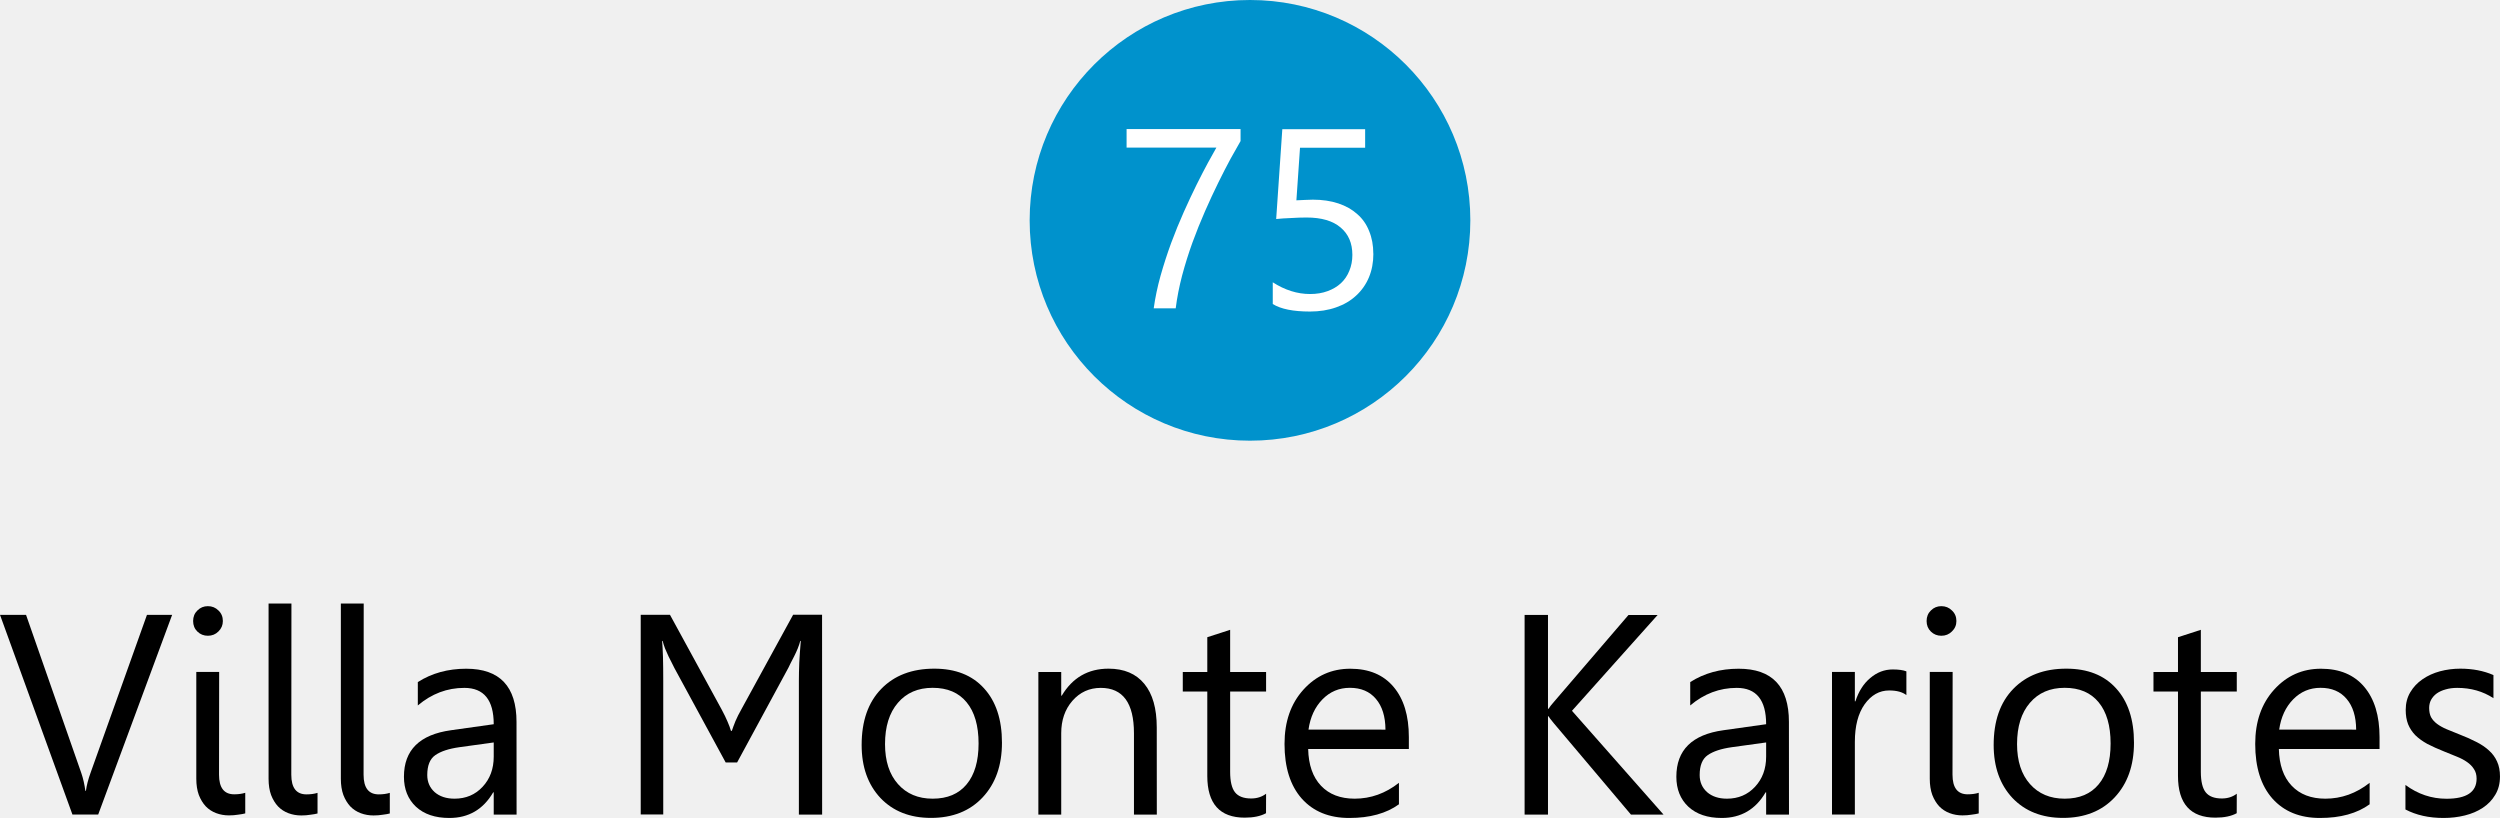
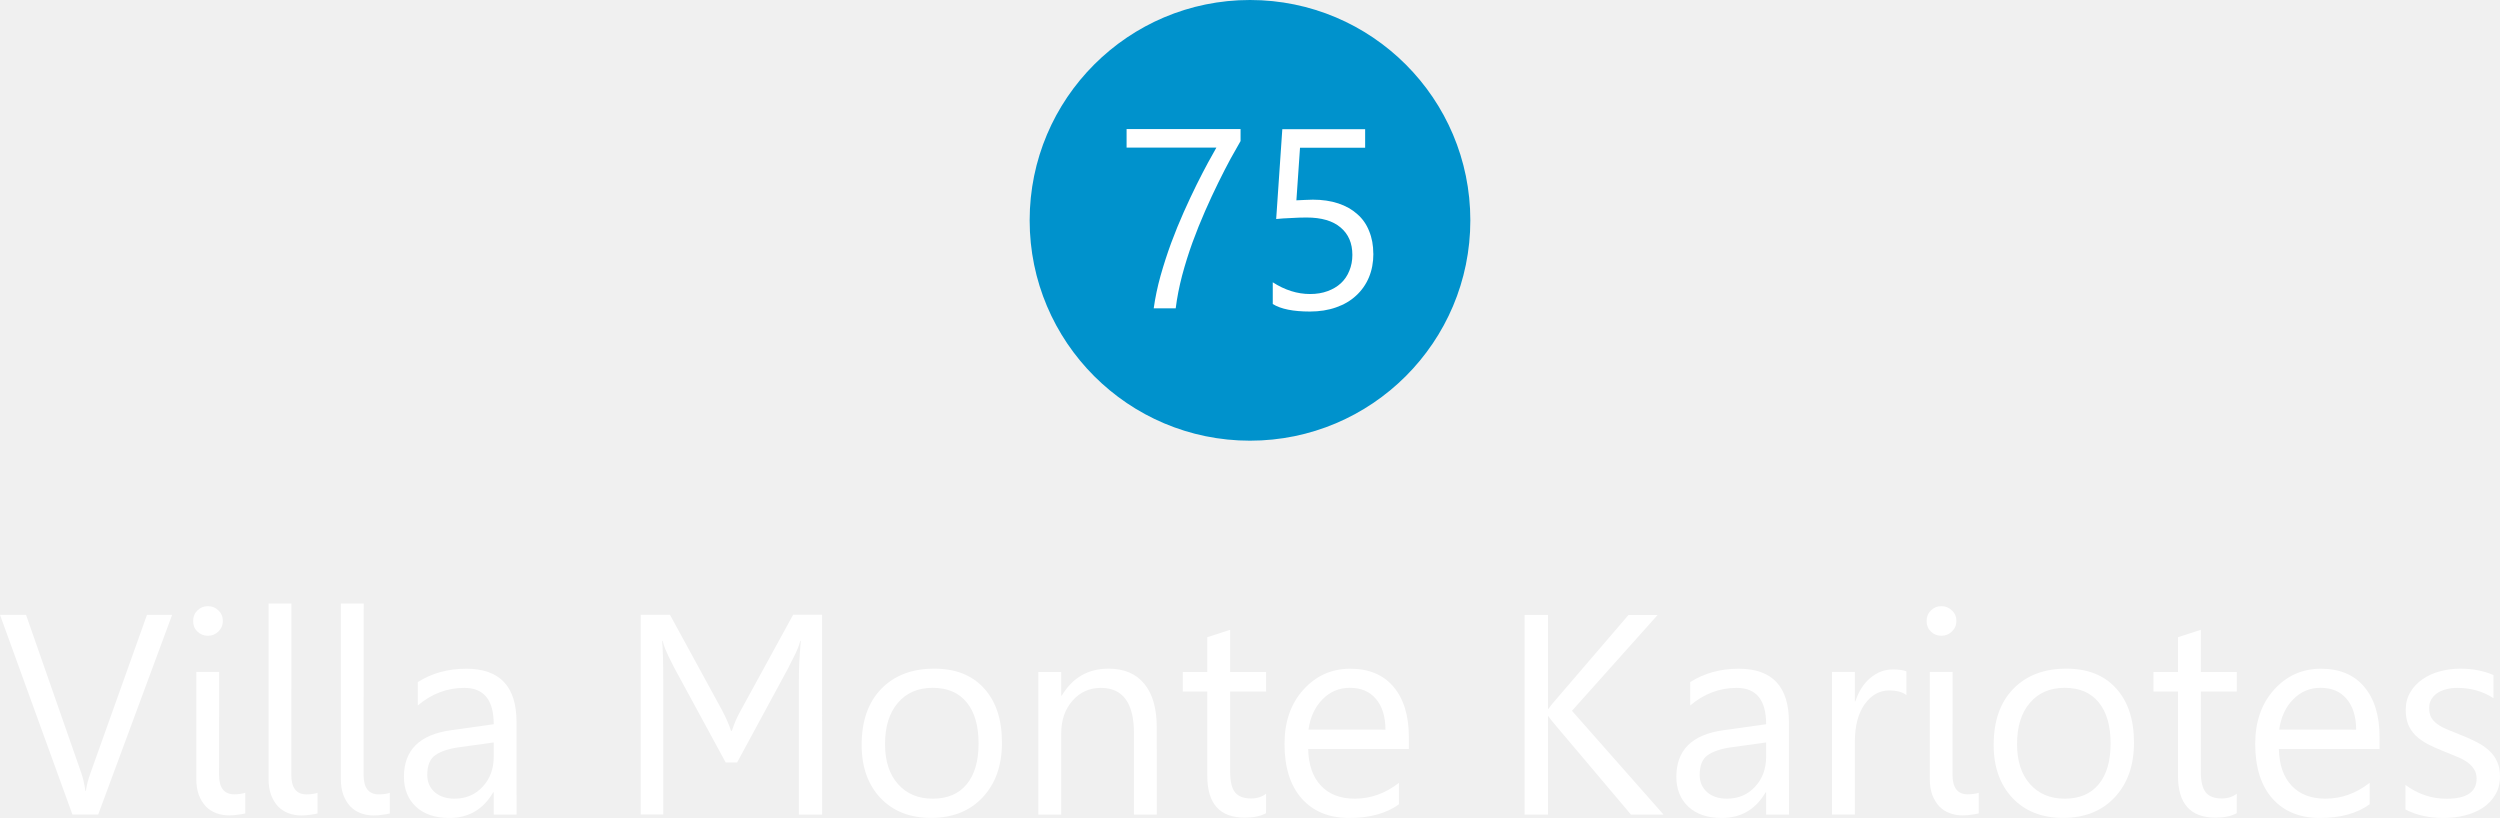
- <svg xmlns="http://www.w3.org/2000/svg" width="117.987mm" height="38.602mm" viewBox="0 0 117.987 38.602" version="1.1" id="svg351">
-   <defs id="defs348" />
-   <g id="layer1" transform="translate(-45.54003,-97.72491)">
-     <g id="g857" transform="translate(1.043325,25.03981)">
-       <g aria-label="Villa Monte Kariotes" id="text6708" style="font-size:4.317px;font-family:Leelawadee;-inkscape-font-specification:'Leelawadee, Normal';stroke-width:0.36" transform="matrix(3.117921,0,0,3.117921,-242.6753,-277.1075)">
-         <path d="m 94.709,121.495 -1.119,3.022 h -0.39 l -1.096,-3.022 h 0.394 l 0.837,2.396 q 0.04,0.116 0.061,0.268 h 0.008 q 0.017,-0.126 0.07,-0.272 l 0.854,-2.392 z" style="text-align:center;text-anchor:middle" id="path914" />
-         <path d="m 95.25,121.811 q -0.093,0 -0.158,-0.063 -0.065,-0.063 -0.065,-0.16 0,-0.097 0.065,-0.16 0.065,-0.065 0.158,-0.065 0.095,0 0.16,0.065 0.067,0.063 0.067,0.16 0,0.093 -0.067,0.158 -0.065,0.065 -0.16,0.065 z m 0.169,2.103 q 0,0.297 0.23,0.297 0.093,0 0.167,-0.023 v 0.312 q -0.04,0.011 -0.107,0.019 -0.065,0.011 -0.139,0.011 -0.103,0 -0.194,-0.034 -0.091,-0.034 -0.158,-0.103 -0.065,-0.07 -0.105,-0.173 -0.038,-0.105 -0.038,-0.244 v -1.617 h 0.346 z" style="text-align:center;text-anchor:middle" id="path916" />
-         <path d="m 96.513,123.915 q 0,0.297 0.23,0.297 0.093,0 0.167,-0.023 v 0.312 q -0.04,0.011 -0.107,0.019 -0.065,0.011 -0.139,0.011 -0.103,0 -0.194,-0.034 -0.091,-0.034 -0.158,-0.103 -0.065,-0.07 -0.105,-0.173 -0.038,-0.105 -0.038,-0.244 v -2.654 h 0.346 z" style="text-align:center;text-anchor:middle" id="path918" />
-         <path d="m 97.607,123.915 q 0,0.297 0.23,0.297 0.093,0 0.167,-0.023 v 0.312 q -0.04,0.011 -0.107,0.019 -0.065,0.011 -0.139,0.011 -0.103,0 -0.194,-0.034 -0.091,-0.034 -0.158,-0.103 -0.065,-0.07 -0.105,-0.173 -0.038,-0.105 -0.038,-0.244 v -2.654 h 0.346 z" style="text-align:center;text-anchor:middle" id="path920" />
-         <path d="m 99.923,124.518 h -0.346 v -0.337 h -0.008 q -0.226,0.388 -0.664,0.388 -0.322,0 -0.506,-0.171 -0.181,-0.171 -0.181,-0.453 0,-0.605 0.712,-0.704 l 0.647,-0.091 q 0,-0.55 -0.445,-0.55 -0.39,0 -0.704,0.266 v -0.354 q 0.318,-0.202 0.733,-0.202 0.761,0 0.761,0.805 z m -0.346,-1.092 -0.521,0.072 q -0.24,0.034 -0.363,0.12 -0.122,0.084 -0.122,0.301 0,0.158 0.112,0.259 0.114,0.099 0.301,0.099 0.257,0 0.424,-0.179 0.169,-0.181 0.169,-0.457 z" style="text-align:center;text-anchor:middle" id="path922" />
-         <path d="m 104.548,124.518 h -0.352 v -2.028 q 0,-0.12 0.006,-0.272 0.008,-0.154 0.023,-0.329 h -0.008 q -0.013,0.051 -0.038,0.114 -0.025,0.061 -0.055,0.12 -0.027,0.057 -0.053,0.103 -0.023,0.046 -0.034,0.07 l -0.776,1.433 h -0.173 l -0.776,-1.429 q -0.011,-0.025 -0.036,-0.072 -0.025,-0.049 -0.053,-0.105 -0.027,-0.059 -0.053,-0.12 -0.023,-0.061 -0.036,-0.114 h -0.008 q 0.008,0.091 0.013,0.244 0.004,0.154 0.004,0.36 v 2.023 h -0.341 v -3.022 h 0.443 l 0.784,1.437 q 0.051,0.095 0.086,0.177 0.036,0.082 0.053,0.143 h 0.013 q 0.021,-0.063 0.055,-0.148 0.036,-0.084 0.091,-0.181 l 0.782,-1.429 h 0.438 z" style="text-align:center;text-anchor:middle" id="path924" />
-         <path d="m 106.196,124.568 q -0.478,0 -0.765,-0.301 -0.285,-0.304 -0.285,-0.803 0,-0.544 0.297,-0.849 0.297,-0.306 0.803,-0.306 0.483,0 0.752,0.297 0.272,0.297 0.272,0.824 0,0.516 -0.293,0.828 -0.291,0.31 -0.782,0.31 z m 0.025,-1.969 q -0.333,0 -0.527,0.228 -0.194,0.226 -0.194,0.624 0,0.384 0.196,0.605 0.196,0.221 0.525,0.221 0.335,0 0.514,-0.217 0.181,-0.217 0.181,-0.618 0,-0.405 -0.181,-0.624 -0.179,-0.219 -0.514,-0.219 z" style="text-align:center;text-anchor:middle" id="path926" />
-         <path d="m 109.614,124.518 h -0.346 v -1.231 q 0,-0.687 -0.502,-0.687 -0.259,0 -0.43,0.196 -0.169,0.194 -0.169,0.491 v 1.231 h -0.346 v -2.158 h 0.346 v 0.358 h 0.008 q 0.244,-0.409 0.708,-0.409 0.354,0 0.542,0.23 0.188,0.228 0.188,0.66 z" style="text-align:center;text-anchor:middle" id="path928" />
-         <path d="m 111.267,124.497 q -0.122,0.067 -0.322,0.067 -0.567,0 -0.567,-0.632 v -1.277 h -0.371 v -0.295 h 0.371 v -0.527 l 0.346,-0.112 v 0.639 h 0.544 v 0.295 h -0.544 v 1.216 q 0,0.217 0.074,0.31 0.074,0.093 0.244,0.093 0.131,0 0.226,-0.072 z" style="text-align:center;text-anchor:middle" id="path930" />
-         <path d="m 113.429,123.525 h -1.524 q 0.008,0.36 0.194,0.556 0.185,0.196 0.51,0.196 0.365,0 0.67,-0.24 v 0.325 q -0.285,0.207 -0.752,0.207 -0.457,0 -0.719,-0.293 -0.261,-0.295 -0.261,-0.828 0,-0.504 0.285,-0.82 0.287,-0.318 0.71,-0.318 0.424,0 0.655,0.274 0.232,0.274 0.232,0.761 z m -0.354,-0.293 q -0.002,-0.299 -0.145,-0.466 -0.141,-0.167 -0.394,-0.167 -0.244,0 -0.415,0.175 -0.171,0.175 -0.211,0.457 z" style="text-align:center;text-anchor:middle" id="path932" />
-         <path d="m 117.284,124.518 h -0.493 l -1.168,-1.383 q -0.065,-0.078 -0.08,-0.105 h -0.008 v 1.488 h -0.354 v -3.022 h 0.354 v 1.421 h 0.008 q 0.029,-0.046 0.08,-0.103 l 1.13,-1.317 h 0.441 l -1.296,1.45 z" style="text-align:center;text-anchor:middle" id="path934" />
-         <path d="m 119.183,124.518 h -0.346 v -0.337 h -0.008 q -0.226,0.388 -0.664,0.388 -0.322,0 -0.506,-0.171 -0.181,-0.171 -0.181,-0.453 0,-0.605 0.712,-0.704 l 0.647,-0.091 q 0,-0.55 -0.445,-0.55 -0.39,0 -0.704,0.266 v -0.354 q 0.318,-0.202 0.733,-0.202 0.761,0 0.761,0.805 z m -0.346,-1.092 -0.521,0.072 q -0.24,0.034 -0.363,0.12 -0.122,0.084 -0.122,0.301 0,0.158 0.112,0.259 0.114,0.099 0.301,0.099 0.257,0 0.424,-0.179 0.169,-0.181 0.169,-0.457 z" style="text-align:center;text-anchor:middle" id="path936" />
-         <path d="m 120.96,122.709 q -0.091,-0.07 -0.261,-0.07 -0.221,0 -0.371,0.209 -0.148,0.209 -0.148,0.569 v 1.1 h -0.346 v -2.158 h 0.346 v 0.445 h 0.008 q 0.074,-0.228 0.226,-0.354 0.152,-0.129 0.339,-0.129 0.135,0 0.207,0.029 z" style="text-align:center;text-anchor:middle" id="path938" />
-         <path d="m 121.489,121.811 q -0.093,0 -0.158,-0.063 -0.065,-0.063 -0.065,-0.16 0,-0.097 0.065,-0.16 0.065,-0.065 0.158,-0.065 0.095,0 0.16,0.065 0.068,0.063 0.068,0.16 0,0.093 -0.068,0.158 -0.065,0.065 -0.16,0.065 z m 0.169,2.103 q 0,0.297 0.23,0.297 0.093,0 0.167,-0.023 v 0.312 q -0.04,0.011 -0.107,0.019 -0.065,0.011 -0.139,0.011 -0.103,0 -0.194,-0.034 -0.091,-0.034 -0.158,-0.103 -0.065,-0.07 -0.105,-0.173 -0.038,-0.105 -0.038,-0.244 v -1.617 h 0.346 z" style="text-align:center;text-anchor:middle" id="path940" />
-         <path d="m 123.331,124.568 q -0.478,0 -0.765,-0.301 -0.285,-0.304 -0.285,-0.803 0,-0.544 0.297,-0.849 0.297,-0.306 0.803,-0.306 0.483,0 0.752,0.297 0.272,0.297 0.272,0.824 0,0.516 -0.293,0.828 -0.291,0.31 -0.782,0.31 z m 0.025,-1.969 q -0.333,0 -0.527,0.228 -0.194,0.226 -0.194,0.624 0,0.384 0.196,0.605 0.196,0.221 0.525,0.221 0.335,0 0.514,-0.217 0.181,-0.217 0.181,-0.618 0,-0.405 -0.181,-0.624 -0.179,-0.219 -0.514,-0.219 z" style="text-align:center;text-anchor:middle" id="path942" />
-         <path d="m 125.96,124.497 q -0.122,0.067 -0.322,0.067 -0.567,0 -0.567,-0.632 v -1.277 h -0.371 v -0.295 h 0.371 v -0.527 l 0.346,-0.112 v 0.639 h 0.544 v 0.295 h -0.544 v 1.216 q 0,0.217 0.074,0.31 0.074,0.093 0.244,0.093 0.131,0 0.226,-0.072 z" style="text-align:center;text-anchor:middle" id="path944" />
-         <path d="m 128.122,123.525 h -1.524 q 0.008,0.36 0.194,0.556 0.185,0.196 0.51,0.196 0.365,0 0.67,-0.24 v 0.325 q -0.285,0.207 -0.752,0.207 -0.457,0 -0.719,-0.293 -0.261,-0.295 -0.261,-0.828 0,-0.504 0.285,-0.82 0.287,-0.318 0.71,-0.318 0.424,0 0.655,0.274 0.232,0.274 0.232,0.761 z m -0.354,-0.293 q -0.002,-0.299 -0.145,-0.466 -0.141,-0.167 -0.394,-0.167 -0.244,0 -0.415,0.175 -0.171,0.175 -0.211,0.457 z" style="text-align:center;text-anchor:middle" id="path946" />
-         <path d="m 128.514,124.44 v -0.371 q 0.282,0.209 0.622,0.209 0.455,0 0.455,-0.304 0,-0.086 -0.04,-0.145 -0.038,-0.061 -0.105,-0.107 -0.065,-0.046 -0.156,-0.082 -0.088,-0.038 -0.192,-0.078 -0.143,-0.057 -0.253,-0.114 -0.107,-0.059 -0.181,-0.131 -0.072,-0.074 -0.11,-0.167 -0.036,-0.093 -0.036,-0.217 0,-0.152 0.07,-0.268 0.07,-0.118 0.185,-0.196 0.116,-0.08 0.263,-0.12 0.15,-0.04 0.308,-0.04 0.28,0 0.502,0.097 v 0.35 q -0.238,-0.156 -0.548,-0.156 -0.097,0 -0.175,0.023 -0.078,0.021 -0.135,0.061 -0.055,0.04 -0.086,0.097 -0.029,0.055 -0.029,0.122 0,0.084 0.029,0.141 0.032,0.057 0.091,0.101 0.059,0.044 0.143,0.08 0.084,0.036 0.192,0.078 0.143,0.055 0.257,0.114 0.114,0.057 0.194,0.131 0.08,0.072 0.122,0.167 0.044,0.095 0.044,0.226 0,0.16 -0.072,0.278 -0.07,0.118 -0.188,0.196 -0.118,0.078 -0.272,0.116 -0.154,0.038 -0.322,0.038 -0.333,0 -0.578,-0.129 z" style="text-align:center;text-anchor:middle" id="path948" />
+ <svg xmlns="http://www.w3.org/2000/svg" width="117.987mm" height="38.602mm" viewBox="0 0 117.987 38.602" version="1.1" id="svg5" xml:space="preserve">
+   <defs id="defs2" />
+   <g id="layer1" transform="translate(-47.77328,-87.81374)">
+     <g id="g857" transform="translate(3.276573,15.12863)">
+       <g aria-label="Villa Monte Kariotes" id="text6708" style="font-size:4.317px;font-family:Leelawadee;-inkscape-font-specification:'Leelawadee, Normal';fill:#ffffff;stroke-width:0.36" transform="matrix(3.117921,0,0,3.117921,-242.6753,-277.1075)">
+         <path d="m 94.709,121.495 -1.119,3.022 h -0.39 l -1.096,-3.022 h 0.394 l 0.837,2.396 q 0.04,0.116 0.061,0.268 h 0.008 q 0.017,-0.126 0.07,-0.272 l 0.854,-2.392 z" style="text-align:center;text-anchor:middle;fill:#ffffff" id="path914" />
+         <path d="m 95.25,121.811 q -0.093,0 -0.158,-0.063 -0.065,-0.063 -0.065,-0.16 0,-0.097 0.065,-0.16 0.065,-0.065 0.158,-0.065 0.095,0 0.16,0.065 0.067,0.063 0.067,0.16 0,0.093 -0.067,0.158 -0.065,0.065 -0.16,0.065 z m 0.169,2.103 q 0,0.297 0.23,0.297 0.093,0 0.167,-0.023 v 0.312 q -0.04,0.011 -0.107,0.019 -0.065,0.011 -0.139,0.011 -0.103,0 -0.194,-0.034 -0.091,-0.034 -0.158,-0.103 -0.065,-0.07 -0.105,-0.173 -0.038,-0.105 -0.038,-0.244 v -1.617 h 0.346 z" style="text-align:center;text-anchor:middle;fill:#ffffff" id="path916" />
+         <path d="m 96.513,123.915 q 0,0.297 0.23,0.297 0.093,0 0.167,-0.023 v 0.312 q -0.04,0.011 -0.107,0.019 -0.065,0.011 -0.139,0.011 -0.103,0 -0.194,-0.034 -0.091,-0.034 -0.158,-0.103 -0.065,-0.07 -0.105,-0.173 -0.038,-0.105 -0.038,-0.244 v -2.654 h 0.346 z" style="text-align:center;text-anchor:middle;fill:#ffffff" id="path918" />
+         <path d="m 97.607,123.915 q 0,0.297 0.23,0.297 0.093,0 0.167,-0.023 v 0.312 q -0.04,0.011 -0.107,0.019 -0.065,0.011 -0.139,0.011 -0.103,0 -0.194,-0.034 -0.091,-0.034 -0.158,-0.103 -0.065,-0.07 -0.105,-0.173 -0.038,-0.105 -0.038,-0.244 v -2.654 h 0.346 z" style="text-align:center;text-anchor:middle;fill:#ffffff" id="path920" />
+         <path d="m 99.923,124.518 h -0.346 v -0.337 h -0.008 q -0.226,0.388 -0.664,0.388 -0.322,0 -0.506,-0.171 -0.181,-0.171 -0.181,-0.453 0,-0.605 0.712,-0.704 l 0.647,-0.091 q 0,-0.55 -0.445,-0.55 -0.39,0 -0.704,0.266 v -0.354 q 0.318,-0.202 0.733,-0.202 0.761,0 0.761,0.805 z m -0.346,-1.092 -0.521,0.072 q -0.24,0.034 -0.363,0.12 -0.122,0.084 -0.122,0.301 0,0.158 0.112,0.259 0.114,0.099 0.301,0.099 0.257,0 0.424,-0.179 0.169,-0.181 0.169,-0.457 z" style="text-align:center;text-anchor:middle;fill:#ffffff" id="path922" />
+         <path d="m 104.548,124.518 h -0.352 v -2.028 q 0,-0.12 0.006,-0.272 0.008,-0.154 0.023,-0.329 h -0.008 q -0.013,0.051 -0.038,0.114 -0.025,0.061 -0.055,0.12 -0.027,0.057 -0.053,0.103 -0.023,0.046 -0.034,0.07 l -0.776,1.433 h -0.173 l -0.776,-1.429 q -0.011,-0.025 -0.036,-0.072 -0.025,-0.049 -0.053,-0.105 -0.027,-0.059 -0.053,-0.12 -0.023,-0.061 -0.036,-0.114 h -0.008 q 0.008,0.091 0.013,0.244 0.004,0.154 0.004,0.36 v 2.023 h -0.341 v -3.022 h 0.443 l 0.784,1.437 q 0.051,0.095 0.086,0.177 0.036,0.082 0.053,0.143 h 0.013 q 0.021,-0.063 0.055,-0.148 0.036,-0.084 0.091,-0.181 l 0.782,-1.429 h 0.438 z" style="text-align:center;text-anchor:middle;fill:#ffffff" id="path924" />
+         <path d="m 106.196,124.568 q -0.478,0 -0.765,-0.301 -0.285,-0.304 -0.285,-0.803 0,-0.544 0.297,-0.849 0.297,-0.306 0.803,-0.306 0.483,0 0.752,0.297 0.272,0.297 0.272,0.824 0,0.516 -0.293,0.828 -0.291,0.31 -0.782,0.31 z m 0.025,-1.969 q -0.333,0 -0.527,0.228 -0.194,0.226 -0.194,0.624 0,0.384 0.196,0.605 0.196,0.221 0.525,0.221 0.335,0 0.514,-0.217 0.181,-0.217 0.181,-0.618 0,-0.405 -0.181,-0.624 -0.179,-0.219 -0.514,-0.219 z" style="text-align:center;text-anchor:middle;fill:#ffffff" id="path926" />
+         <path d="m 109.614,124.518 h -0.346 v -1.231 q 0,-0.687 -0.502,-0.687 -0.259,0 -0.43,0.196 -0.169,0.194 -0.169,0.491 v 1.231 h -0.346 v -2.158 h 0.346 v 0.358 h 0.008 q 0.244,-0.409 0.708,-0.409 0.354,0 0.542,0.23 0.188,0.228 0.188,0.66 z" style="text-align:center;text-anchor:middle;fill:#ffffff" id="path928" />
+         <path d="m 111.267,124.497 q -0.122,0.067 -0.322,0.067 -0.567,0 -0.567,-0.632 v -1.277 h -0.371 v -0.295 h 0.371 v -0.527 l 0.346,-0.112 v 0.639 h 0.544 v 0.295 h -0.544 v 1.216 q 0,0.217 0.074,0.31 0.074,0.093 0.244,0.093 0.131,0 0.226,-0.072 z" style="text-align:center;text-anchor:middle;fill:#ffffff" id="path930" />
+         <path d="m 113.429,123.525 h -1.524 q 0.008,0.36 0.194,0.556 0.185,0.196 0.51,0.196 0.365,0 0.67,-0.24 v 0.325 q -0.285,0.207 -0.752,0.207 -0.457,0 -0.719,-0.293 -0.261,-0.295 -0.261,-0.828 0,-0.504 0.285,-0.82 0.287,-0.318 0.71,-0.318 0.424,0 0.655,0.274 0.232,0.274 0.232,0.761 z m -0.354,-0.293 q -0.002,-0.299 -0.145,-0.466 -0.141,-0.167 -0.394,-0.167 -0.244,0 -0.415,0.175 -0.171,0.175 -0.211,0.457 z" style="text-align:center;text-anchor:middle;fill:#ffffff" id="path932" />
+         <path d="m 117.284,124.518 h -0.493 l -1.168,-1.383 q -0.065,-0.078 -0.08,-0.105 h -0.008 v 1.488 h -0.354 v -3.022 h 0.354 v 1.421 h 0.008 q 0.029,-0.046 0.08,-0.103 l 1.13,-1.317 h 0.441 l -1.296,1.45 z" style="text-align:center;text-anchor:middle;fill:#ffffff" id="path934" />
+         <path d="m 119.183,124.518 h -0.346 v -0.337 h -0.008 q -0.226,0.388 -0.664,0.388 -0.322,0 -0.506,-0.171 -0.181,-0.171 -0.181,-0.453 0,-0.605 0.712,-0.704 l 0.647,-0.091 q 0,-0.55 -0.445,-0.55 -0.39,0 -0.704,0.266 v -0.354 q 0.318,-0.202 0.733,-0.202 0.761,0 0.761,0.805 z m -0.346,-1.092 -0.521,0.072 q -0.24,0.034 -0.363,0.12 -0.122,0.084 -0.122,0.301 0,0.158 0.112,0.259 0.114,0.099 0.301,0.099 0.257,0 0.424,-0.179 0.169,-0.181 0.169,-0.457 z" style="text-align:center;text-anchor:middle;fill:#ffffff" id="path936" />
+         <path d="m 120.96,122.709 q -0.091,-0.07 -0.261,-0.07 -0.221,0 -0.371,0.209 -0.148,0.209 -0.148,0.569 v 1.1 h -0.346 v -2.158 h 0.346 v 0.445 h 0.008 q 0.074,-0.228 0.226,-0.354 0.152,-0.129 0.339,-0.129 0.135,0 0.207,0.029 z" style="text-align:center;text-anchor:middle;fill:#ffffff" id="path938" />
+         <path d="m 121.489,121.811 q -0.093,0 -0.158,-0.063 -0.065,-0.063 -0.065,-0.16 0,-0.097 0.065,-0.16 0.065,-0.065 0.158,-0.065 0.095,0 0.16,0.065 0.068,0.063 0.068,0.16 0,0.093 -0.068,0.158 -0.065,0.065 -0.16,0.065 z m 0.169,2.103 q 0,0.297 0.23,0.297 0.093,0 0.167,-0.023 v 0.312 q -0.04,0.011 -0.107,0.019 -0.065,0.011 -0.139,0.011 -0.103,0 -0.194,-0.034 -0.091,-0.034 -0.158,-0.103 -0.065,-0.07 -0.105,-0.173 -0.038,-0.105 -0.038,-0.244 v -1.617 h 0.346 z" style="text-align:center;text-anchor:middle;fill:#ffffff" id="path940" />
+         <path d="m 123.331,124.568 q -0.478,0 -0.765,-0.301 -0.285,-0.304 -0.285,-0.803 0,-0.544 0.297,-0.849 0.297,-0.306 0.803,-0.306 0.483,0 0.752,0.297 0.272,0.297 0.272,0.824 0,0.516 -0.293,0.828 -0.291,0.31 -0.782,0.31 z m 0.025,-1.969 q -0.333,0 -0.527,0.228 -0.194,0.226 -0.194,0.624 0,0.384 0.196,0.605 0.196,0.221 0.525,0.221 0.335,0 0.514,-0.217 0.181,-0.217 0.181,-0.618 0,-0.405 -0.181,-0.624 -0.179,-0.219 -0.514,-0.219 z" style="text-align:center;text-anchor:middle;fill:#ffffff" id="path942" />
+         <path d="m 125.96,124.497 q -0.122,0.067 -0.322,0.067 -0.567,0 -0.567,-0.632 v -1.277 h -0.371 v -0.295 h 0.371 v -0.527 l 0.346,-0.112 v 0.639 h 0.544 v 0.295 h -0.544 v 1.216 q 0,0.217 0.074,0.31 0.074,0.093 0.244,0.093 0.131,0 0.226,-0.072 z" style="text-align:center;text-anchor:middle;fill:#ffffff" id="path944" />
+         <path d="m 128.122,123.525 h -1.524 q 0.008,0.36 0.194,0.556 0.185,0.196 0.51,0.196 0.365,0 0.67,-0.24 v 0.325 q -0.285,0.207 -0.752,0.207 -0.457,0 -0.719,-0.293 -0.261,-0.295 -0.261,-0.828 0,-0.504 0.285,-0.82 0.287,-0.318 0.71,-0.318 0.424,0 0.655,0.274 0.232,0.274 0.232,0.761 z m -0.354,-0.293 q -0.002,-0.299 -0.145,-0.466 -0.141,-0.167 -0.394,-0.167 -0.244,0 -0.415,0.175 -0.171,0.175 -0.211,0.457 z" style="text-align:center;text-anchor:middle;fill:#ffffff" id="path946" />
+         <path d="m 128.514,124.44 v -0.371 q 0.282,0.209 0.622,0.209 0.455,0 0.455,-0.304 0,-0.086 -0.04,-0.145 -0.038,-0.061 -0.105,-0.107 -0.065,-0.046 -0.156,-0.082 -0.088,-0.038 -0.192,-0.078 -0.143,-0.057 -0.253,-0.114 -0.107,-0.059 -0.181,-0.131 -0.072,-0.074 -0.11,-0.167 -0.036,-0.093 -0.036,-0.217 0,-0.152 0.07,-0.268 0.07,-0.118 0.185,-0.196 0.116,-0.08 0.263,-0.12 0.15,-0.04 0.308,-0.04 0.28,0 0.502,0.097 v 0.35 q -0.238,-0.156 -0.548,-0.156 -0.097,0 -0.175,0.023 -0.078,0.021 -0.135,0.061 -0.055,0.04 -0.086,0.097 -0.029,0.055 -0.029,0.122 0,0.084 0.029,0.141 0.032,0.057 0.091,0.101 0.059,0.044 0.143,0.08 0.084,0.036 0.192,0.078 0.143,0.055 0.257,0.114 0.114,0.057 0.194,0.131 0.08,0.072 0.122,0.167 0.044,0.095 0.044,0.226 0,0.16 -0.072,0.278 -0.07,0.118 -0.188,0.196 -0.118,0.078 -0.272,0.116 -0.154,0.038 -0.322,0.038 -0.333,0 -0.578,-0.129 z" style="text-align:center;text-anchor:middle;fill:#ffffff" id="path948" />
      </g>
      <circle style="fill:#0092cc;fill-opacity:1;stroke:none;stroke-width:0.254;stroke-dasharray:none" id="circle6712" cx="103.49" cy="83.084" r="10.399" />
      <g aria-label="75" id="text6748" style="font-size:3.886px;font-family:Leelawadee;-inkscape-font-specification:'Leelawadee, Normal';text-align:center;text-anchor:middle;fill:#ffffff;stroke-width:0.08" transform="matrix(3.107531,0,0,3.107531,-76.70101,-224.6609)">
        <path d="m 57.842,97.828 q -0.063,0.108 -0.152,0.269 -0.087,0.161 -0.186,0.362 -0.099,0.201 -0.201,0.433 -0.102,0.232 -0.192,0.478 -0.089,0.247 -0.157,0.501 -0.066,0.252 -0.097,0.497 h -0.334 q 0.034,-0.243 0.104,-0.495 0.072,-0.254 0.161,-0.497 0.091,-0.245 0.192,-0.471 0.101,-0.226 0.195,-0.416 0.095,-0.19 0.173,-0.334 0.08,-0.146 0.127,-0.228 h -1.364 v -0.281 h 1.731 z" style="stroke-width:0.08" id="path951" />
        <path d="m 59.859,99.538 q 0,0.199 -0.068,0.361 -0.068,0.161 -0.195,0.277 -0.125,0.116 -0.304,0.178 -0.178,0.063 -0.397,0.063 -0.38,0 -0.564,-0.114 v -0.33 q 0.277,0.178 0.567,0.178 0.148,0 0.266,-0.044 0.12,-0.044 0.203,-0.121 0.083,-0.078 0.127,-0.188 0.046,-0.11 0.046,-0.241 0,-0.266 -0.178,-0.416 -0.178,-0.152 -0.518,-0.152 -0.055,0 -0.116,0.002 -0.061,0.002 -0.121,0.006 -0.061,0.002 -0.12,0.006 -0.057,0.004 -0.104,0.009 l 0.093,-1.364 h 1.258 v 0.281 h -0.989 l -0.055,0.799 q 0.061,-0.004 0.129,-0.006 0.068,-0.004 0.121,-0.004 0.216,0 0.387,0.057 0.171,0.057 0.288,0.163 0.12,0.104 0.18,0.258 0.063,0.152 0.063,0.342 z" style="stroke-width:0.08" id="path953" />
      </g>
    </g>
  </g>
</svg>
